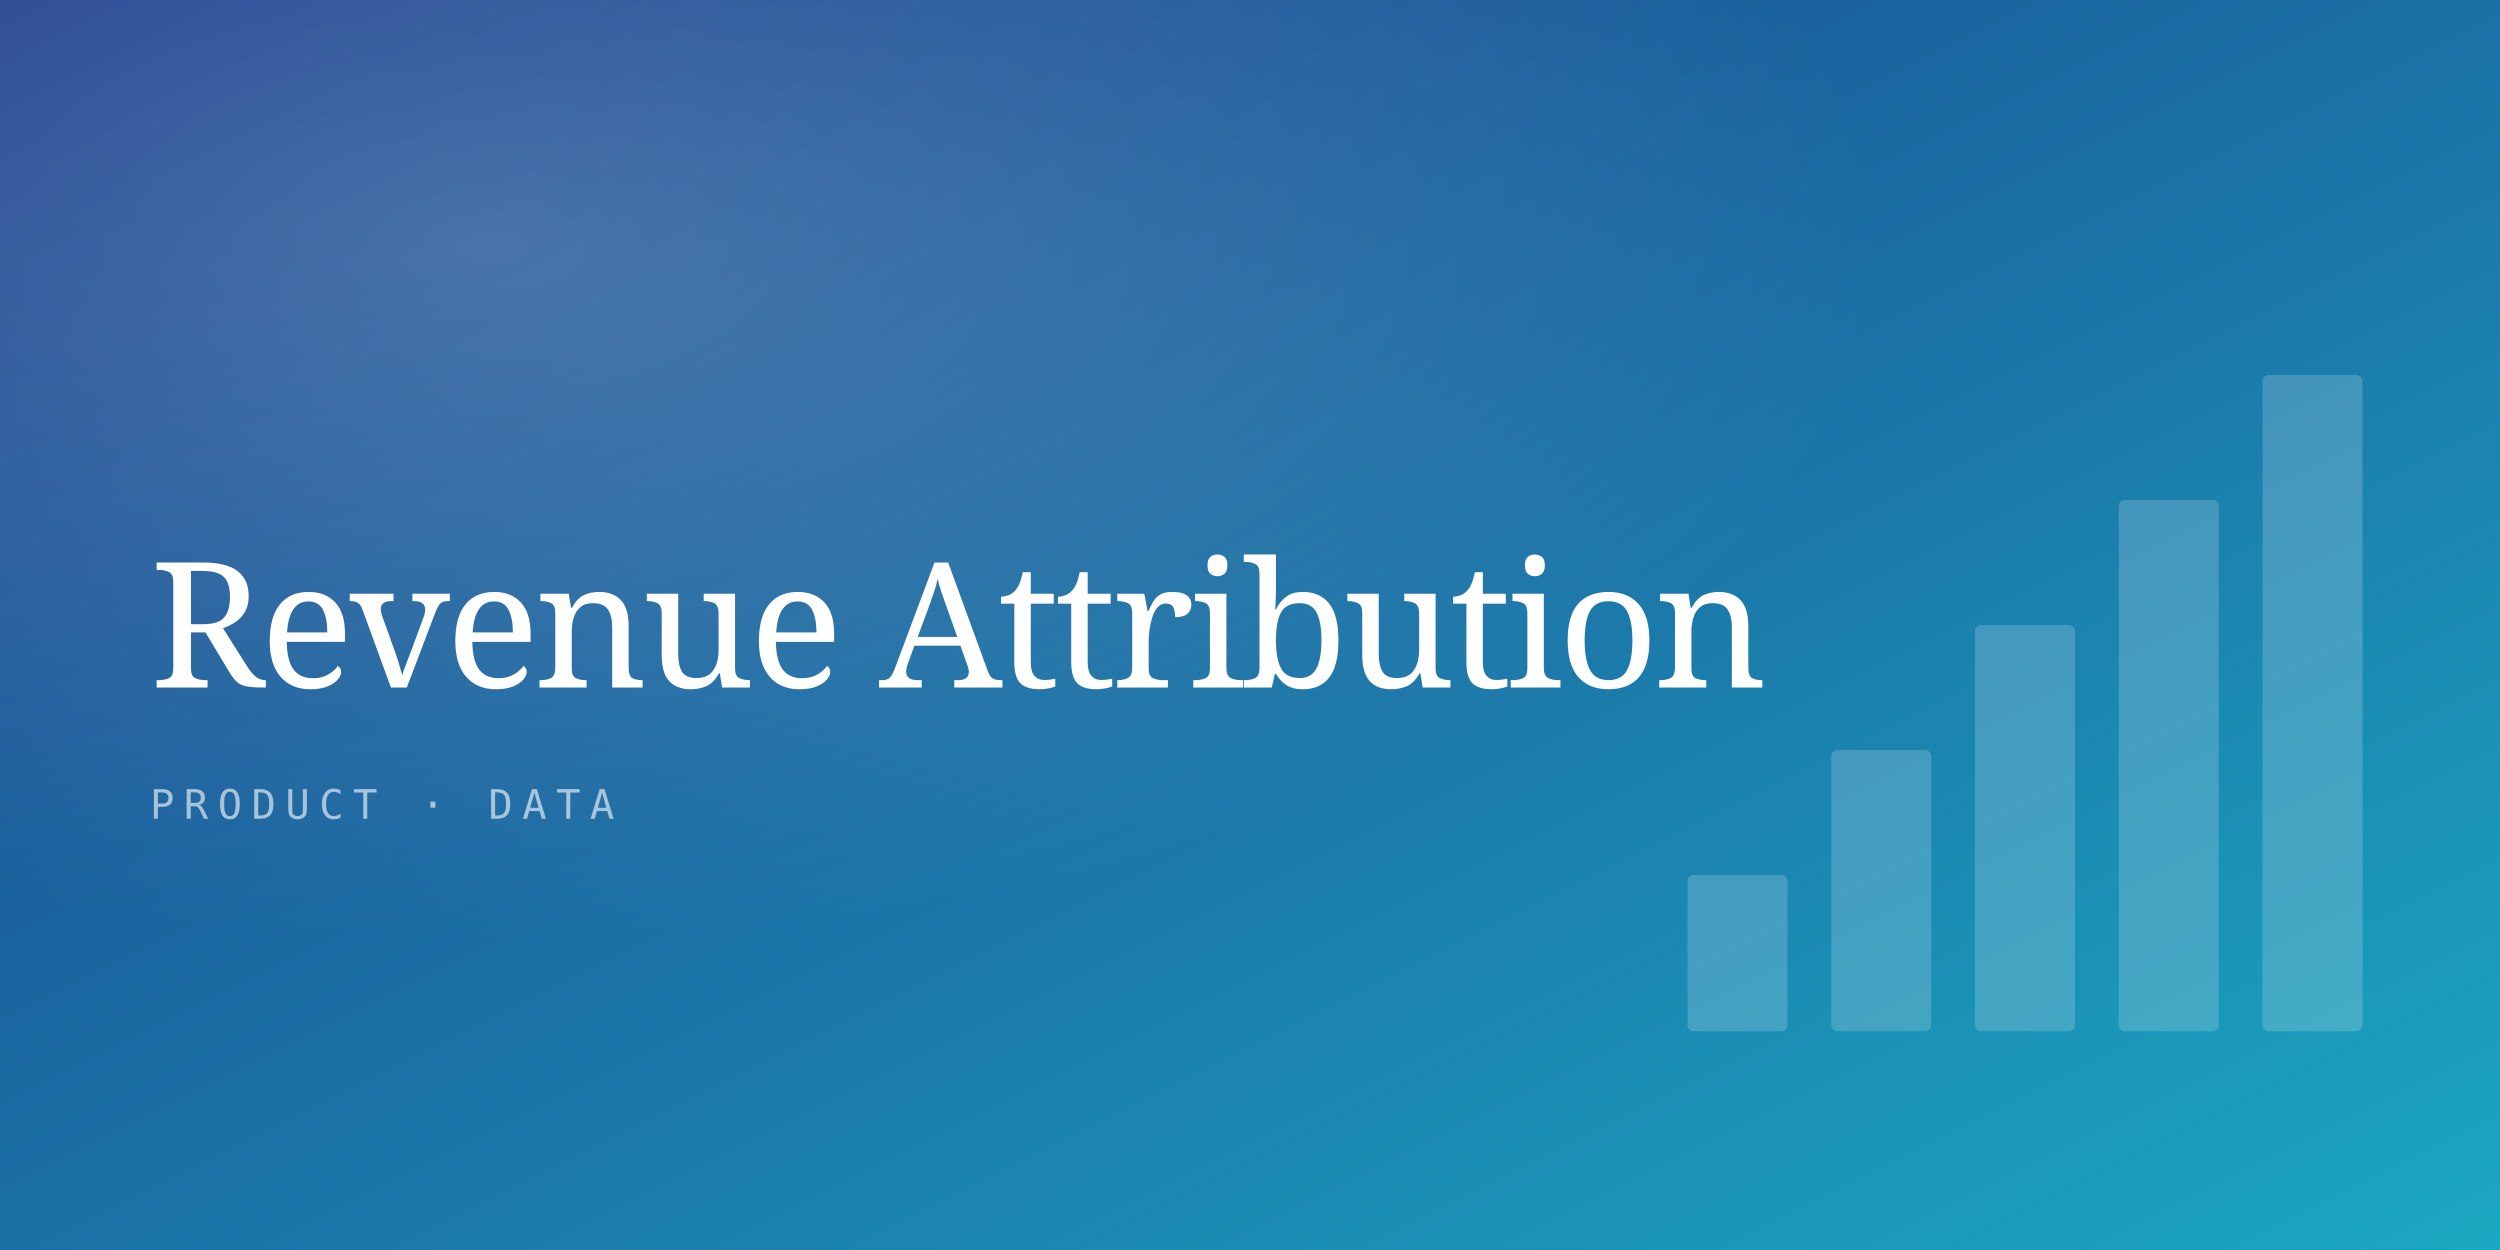
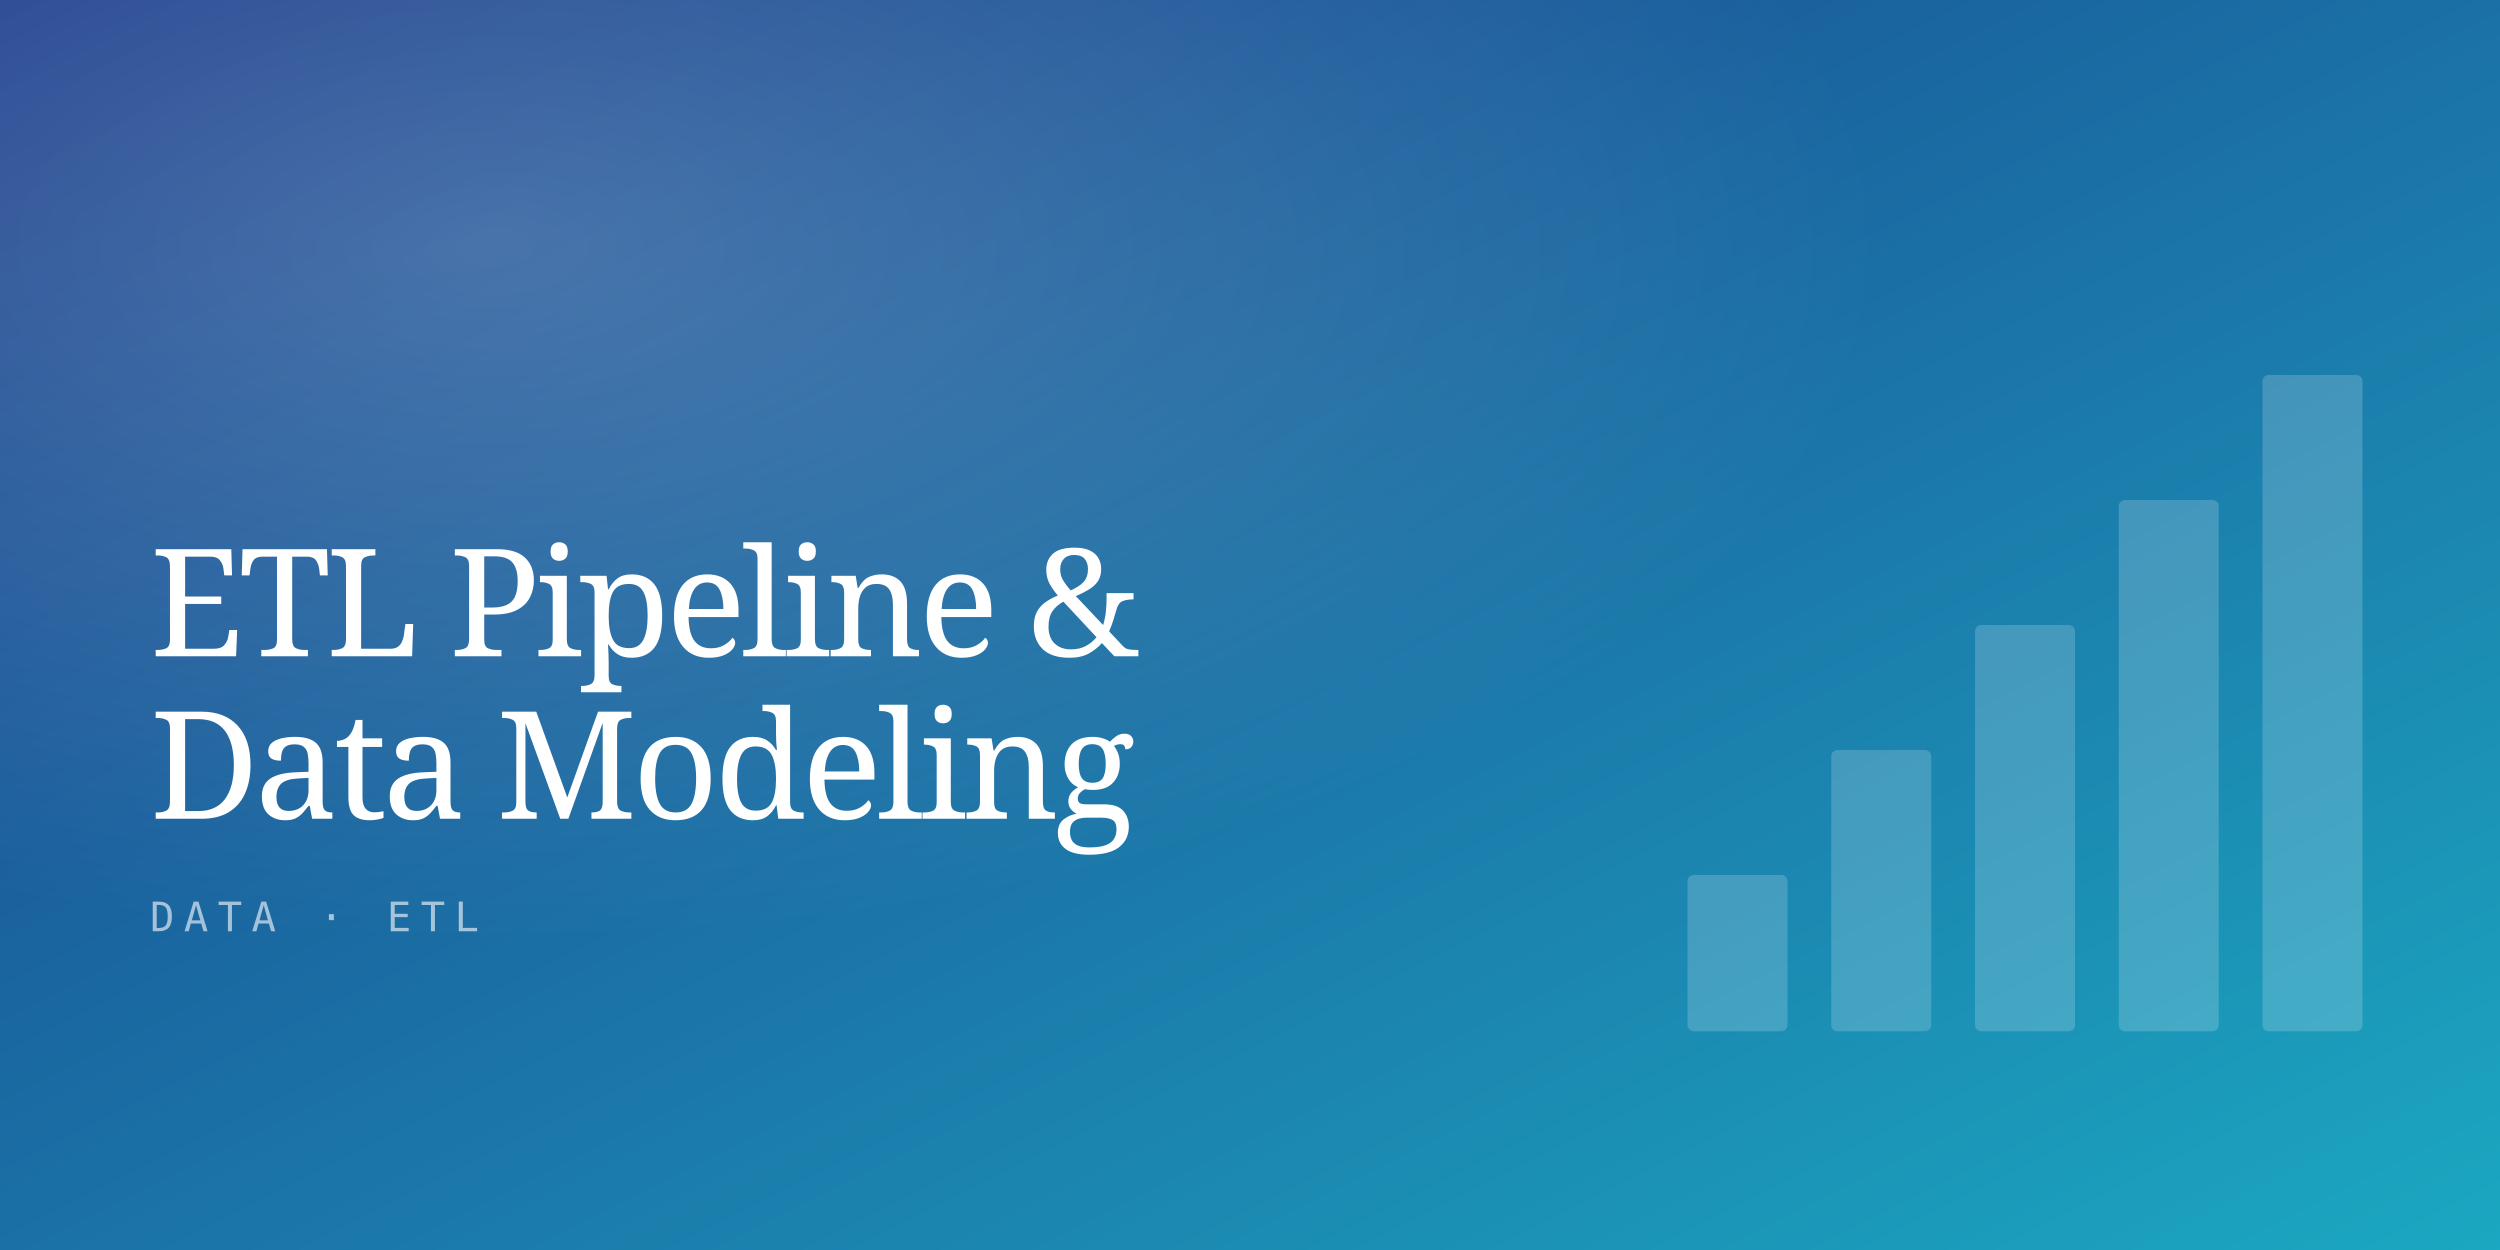
<svg xmlns="http://www.w3.org/2000/svg" viewBox="0 0 800 400">
  <defs>
    <linearGradient id="bg" x1="0" y1="0" x2="1" y2="1">
      <stop offset="0%" stop-color="#1a3a8a" />
      <stop offset="100%" stop-color="#1ba8c1" />
    </linearGradient>
    <radialGradient id="grain" cx="20%" cy="20%" r="55%">
      <stop offset="0%" stop-color="#fff" stop-opacity="0.20" />
      <stop offset="100%" stop-color="#fff" stop-opacity="0" />
    </radialGradient>
  </defs>
  <rect width="800" height="400" fill="url(#bg)" />
  <rect width="800" height="400" fill="url(#grain)" />
  <g fill="rgba(255,255,255,0.18)">
    <rect x="540" y="280" width="32" height="50" rx="2" />
    <rect x="586" y="240" width="32" height="90" rx="2" />
    <rect x="632" y="200" width="32" height="130" rx="2" />
    <rect x="678" y="160" width="32" height="170" rx="2" />
    <rect x="724" y="120" width="32" height="210" rx="2" />
  </g>
-   <text x="48" y="220" fill="#fff" font-family="DM Serif Display, Georgia, serif" font-size="56" font-weight="500" letter-spacing="-1.5">Revenue Attribution</text>
-   <text x="48" y="262" fill="rgba(255,255,255,0.6)" font-family="DM Mono, monospace" font-size="13" letter-spacing="3">PRODUCT · DATA</text>
+   <text x="48" y="210" fill="#fff" font-family="DM Serif Display, Georgia, serif" font-size="48" font-weight="500" letter-spacing="-1.5">ETL Pipeline &amp;</text>
+   <text x="48" y="262" fill="#fff" font-family="DM Serif Display, Georgia, serif" font-size="48" font-weight="500" letter-spacing="-1.5">Data Modeling</text>
+   <text x="48" y="298" fill="rgba(255,255,255,0.6)" font-family="DM Mono, monospace" font-size="13" letter-spacing="3">DATA · ETL</text>
</svg>
